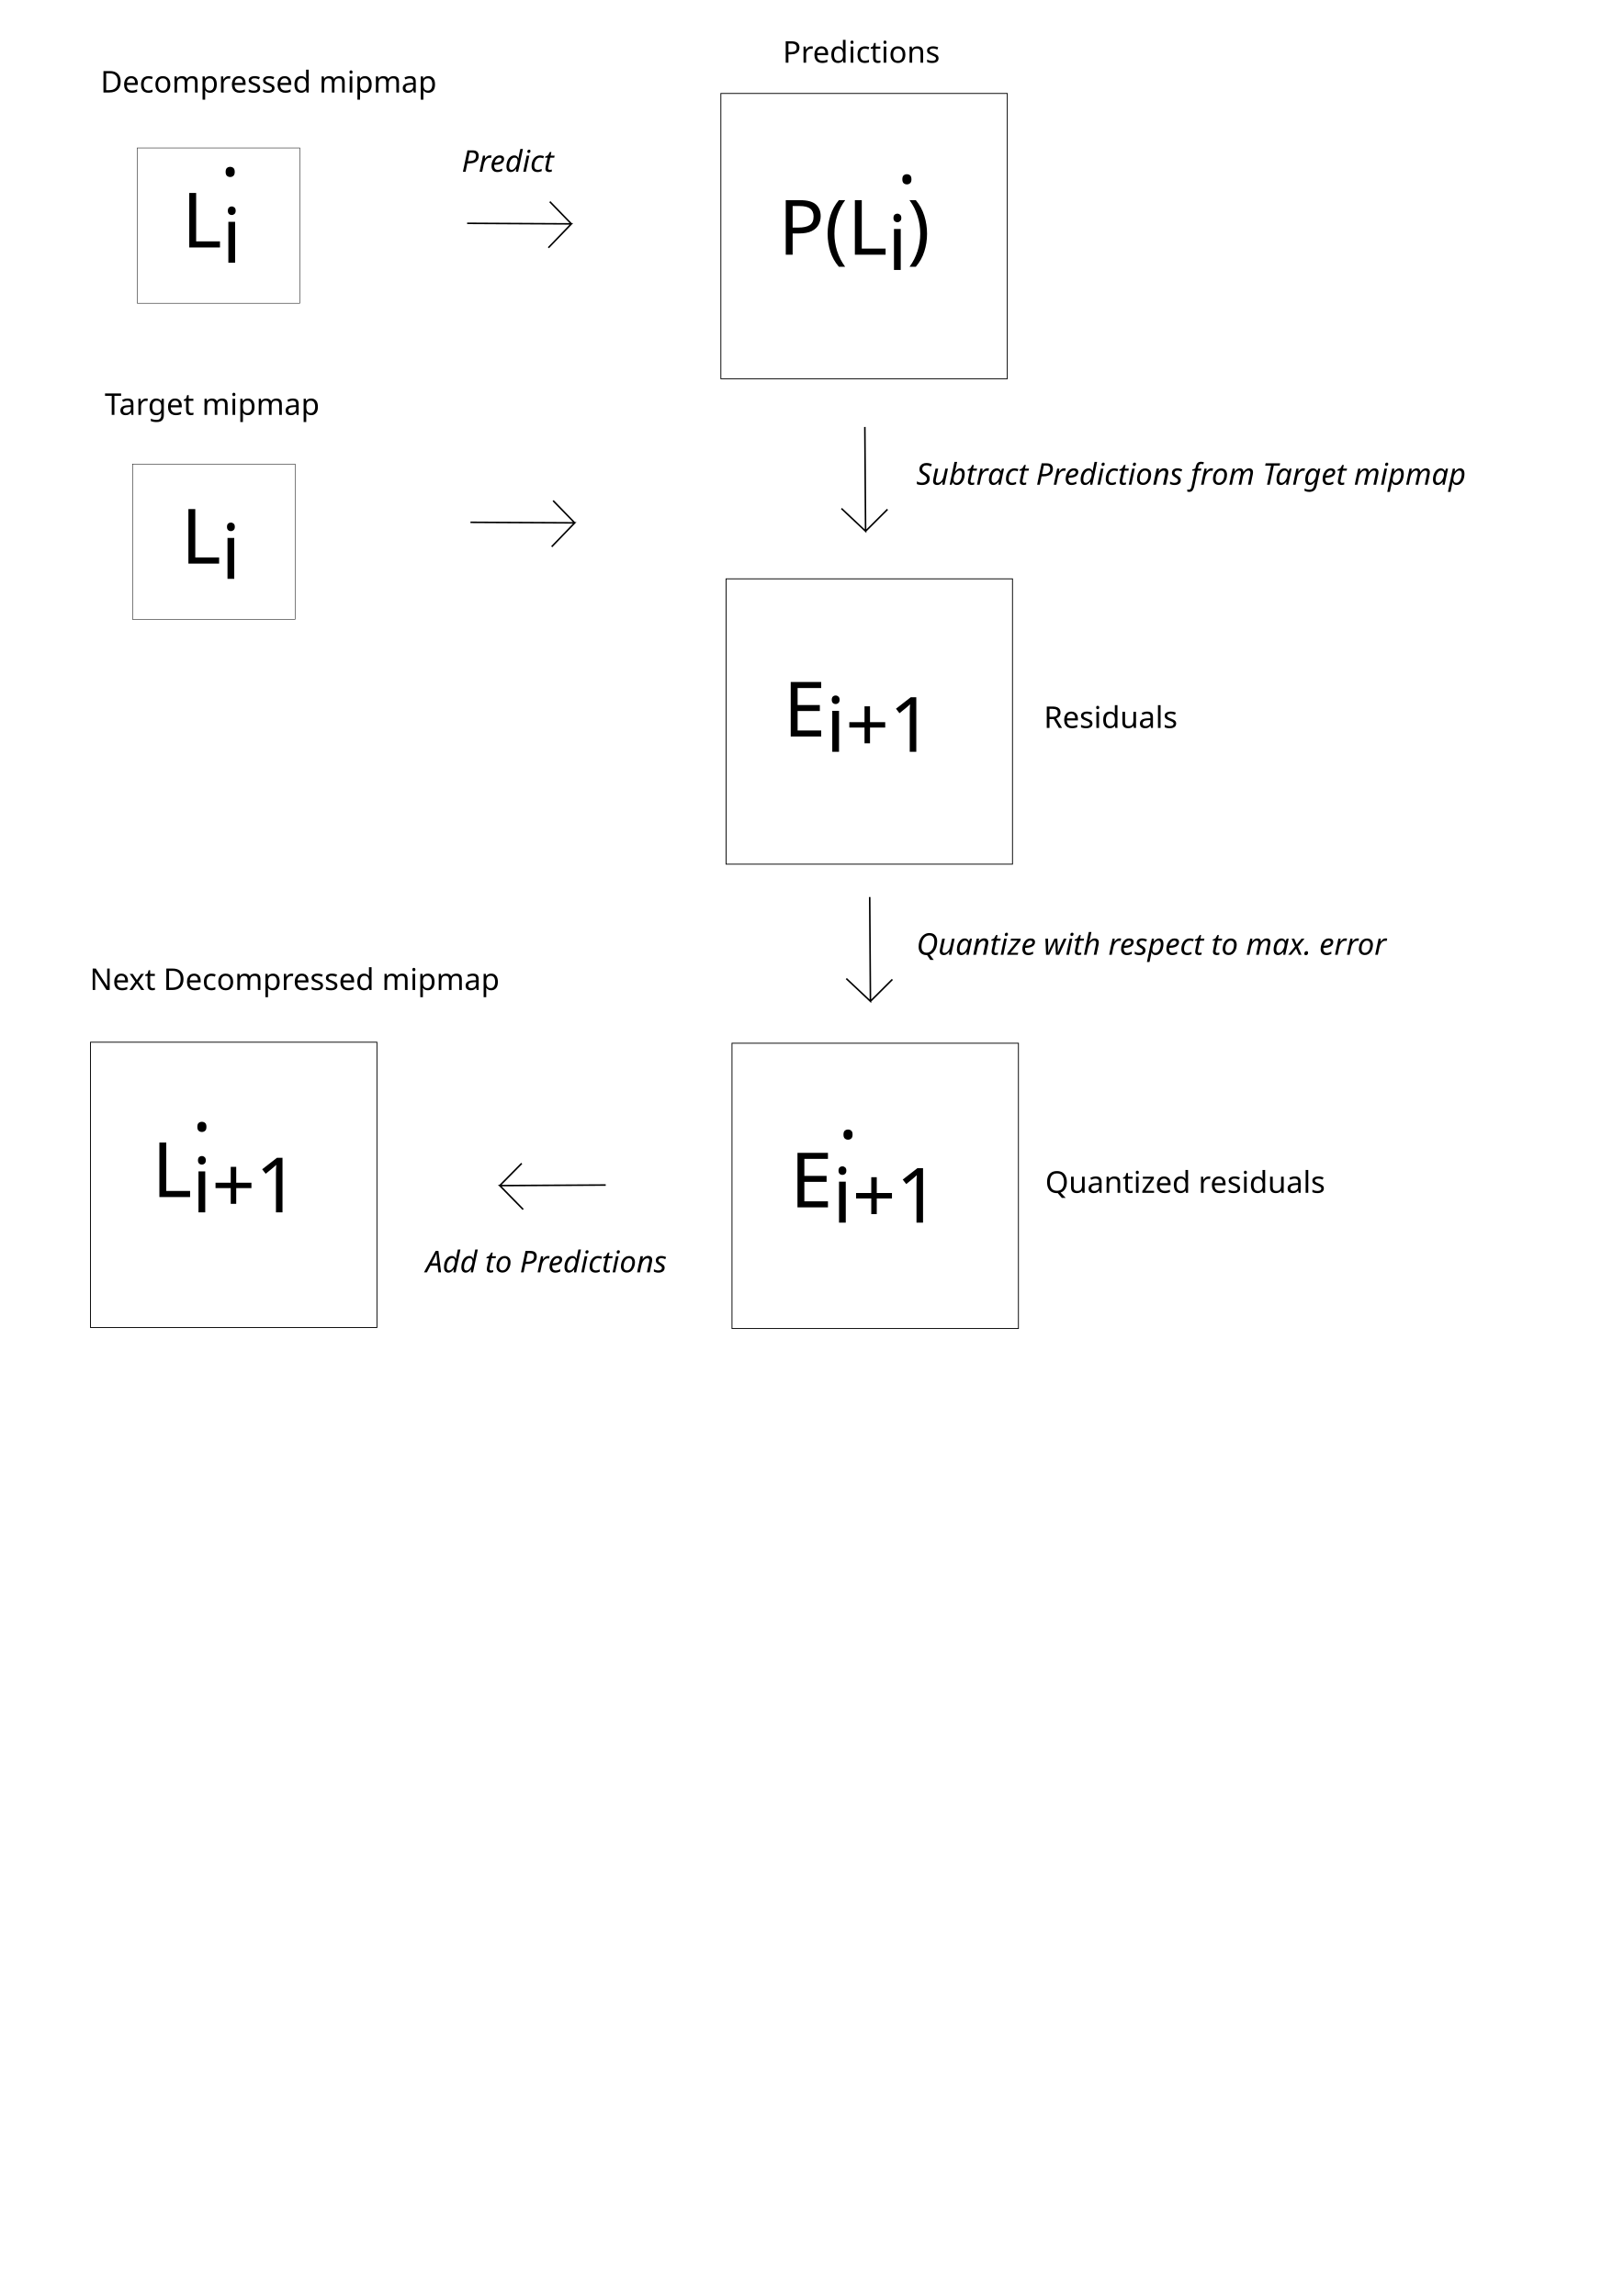
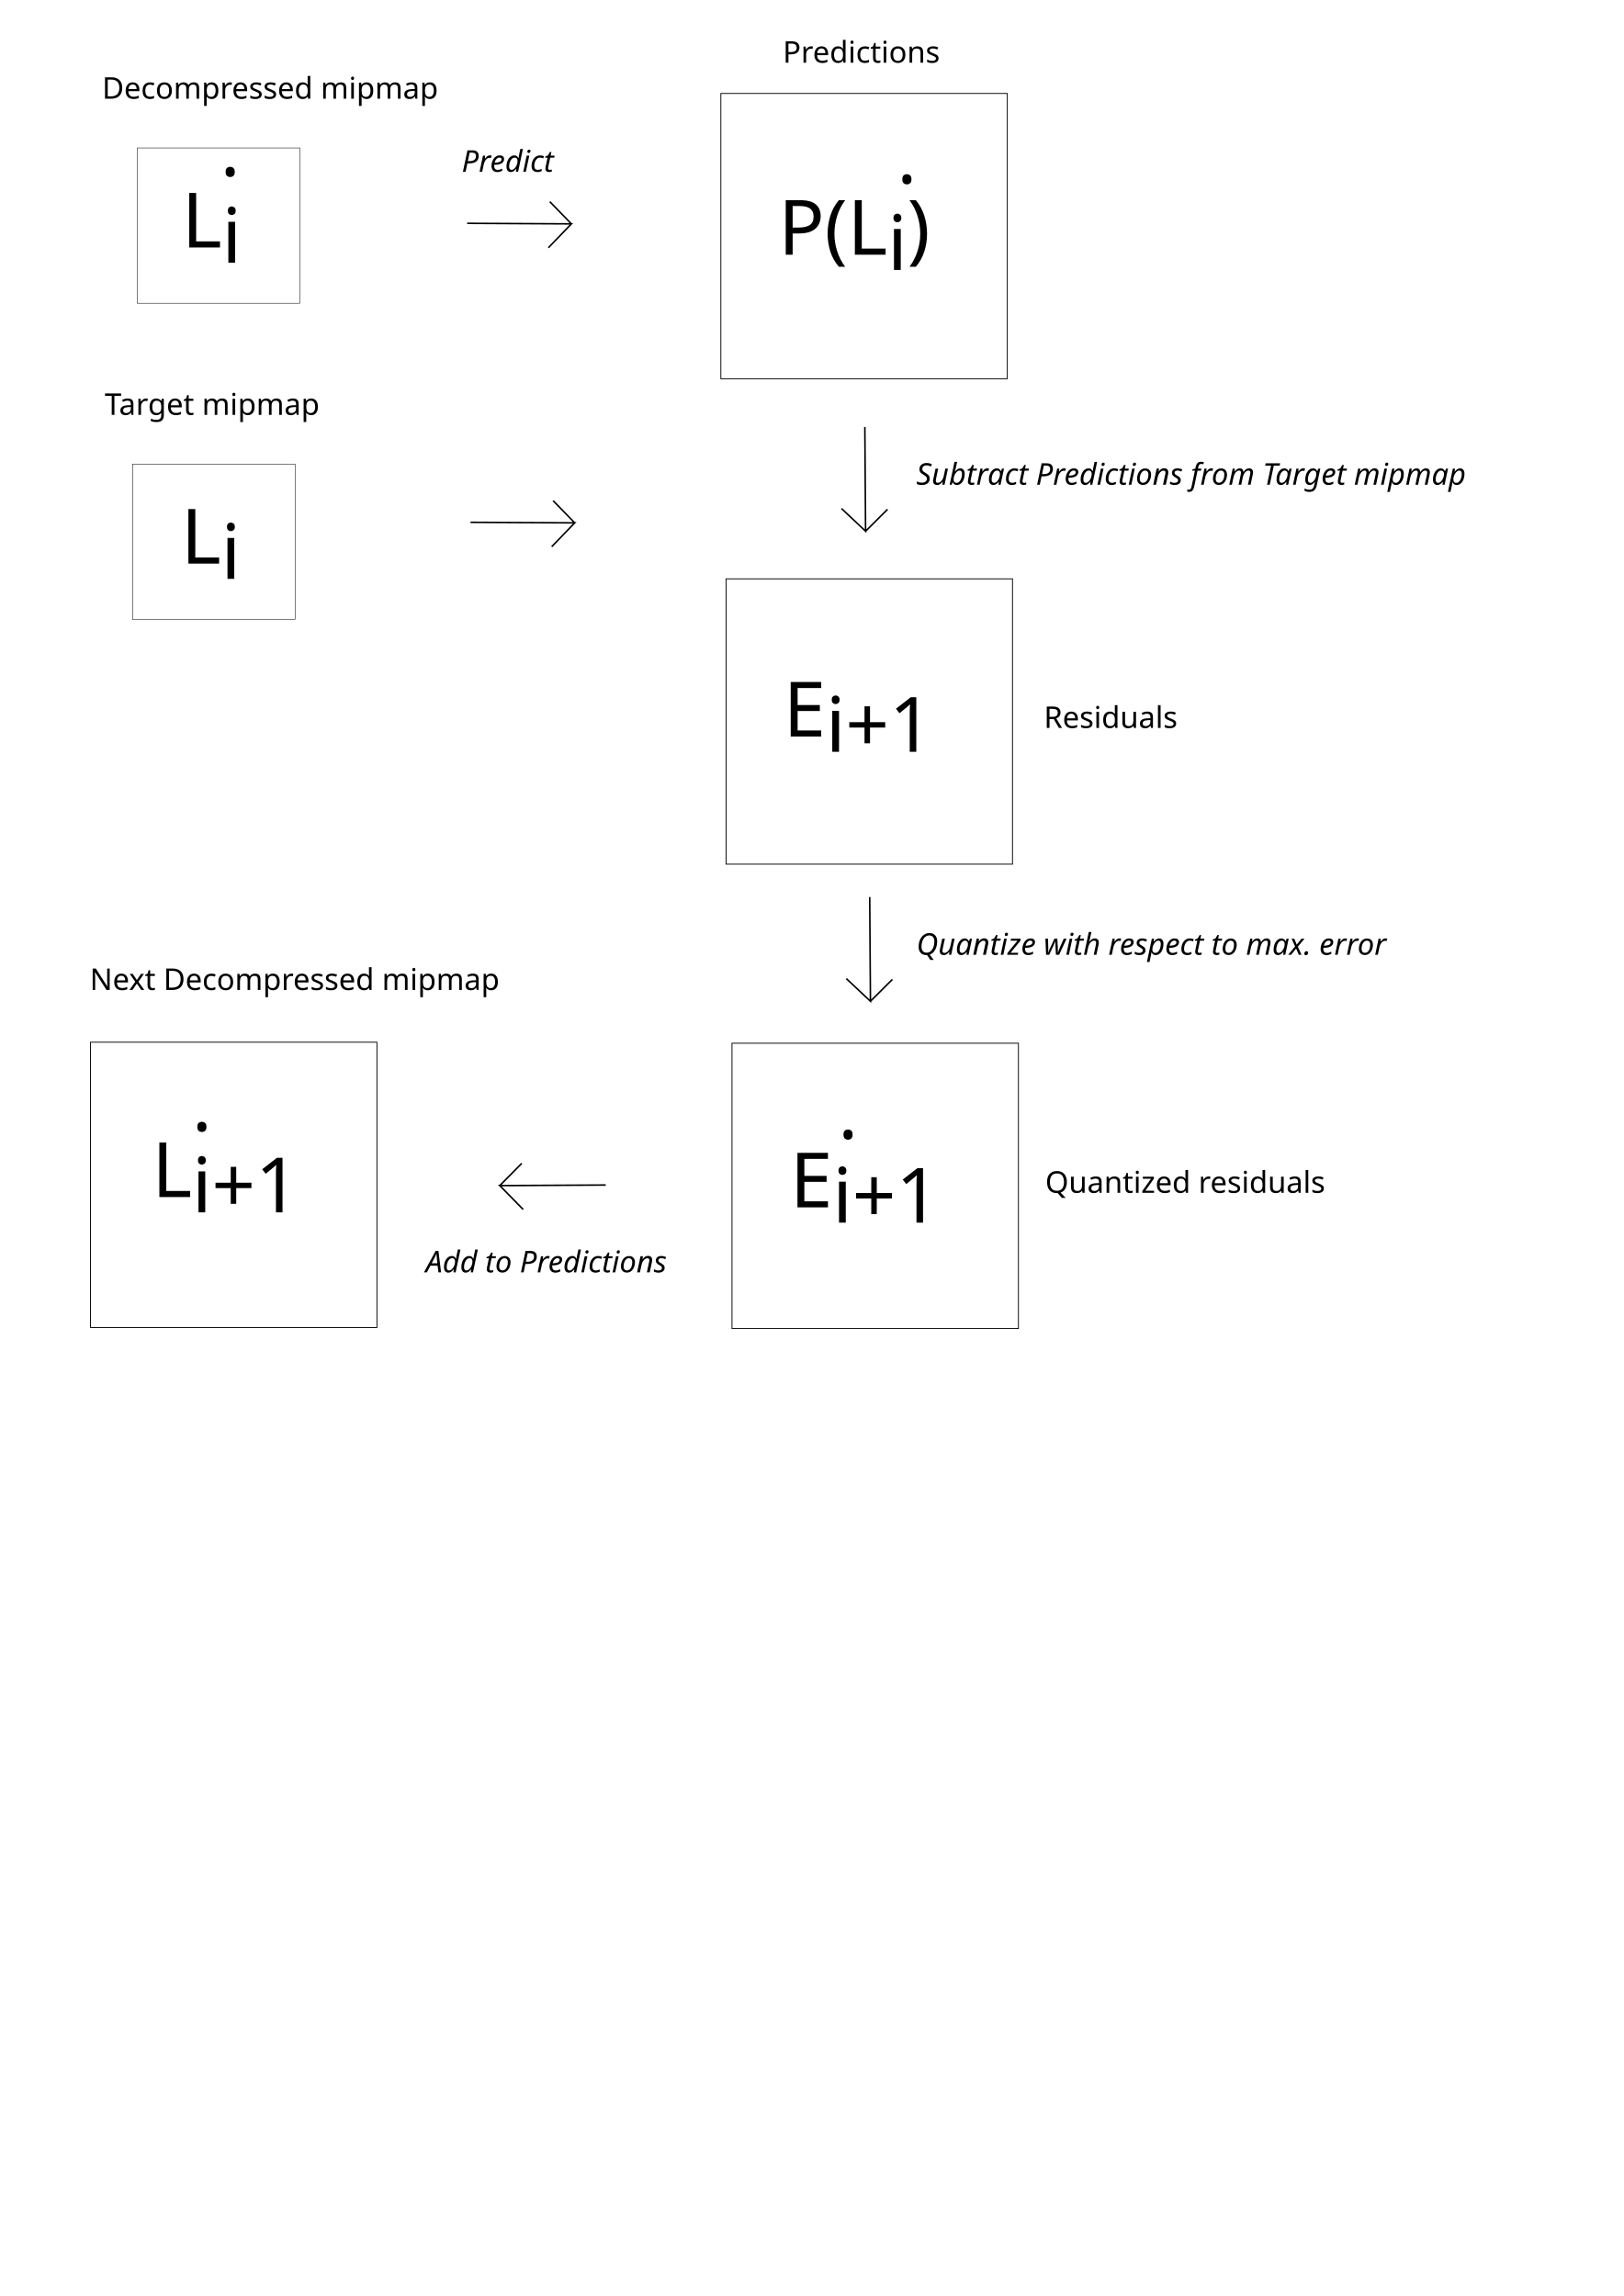
<svg xmlns="http://www.w3.org/2000/svg" width="210mm" height="297mm" viewBox="0 0 744.094 1052.362" id="svg4298" version="1.1">
  <defs id="defs4300" />
  <g id="layer1">
    <rect style="opacity:1;fill:none;fill-opacity:1;stroke:#000000;stroke-width:0.393;stroke-linecap:square;stroke-miterlimit:4;stroke-dasharray:none;stroke-dashoffset:0;stroke-opacity:1" id="rect5892-2" width="131.262" height="130.768" x="41.475" y="477.688" />
    <rect style="opacity:1;fill:none;fill-opacity:1;stroke:#000000;stroke-width:0.218;stroke-linecap:square;stroke-miterlimit:4;stroke-dasharray:none;stroke-dashoffset:0;stroke-opacity:1" id="rect5892-0-2" width="74.484" height="71.188" x="62.905" y="67.798" />
-     <text xml:space="preserve" style="font-style:normal;font-weight:normal;font-size:13.75px;line-height:125%;font-family:sans-serif;letter-spacing:0px;word-spacing:0px;fill:#000000;fill-opacity:1;stroke:none;stroke-width:1px;stroke-linecap:butt;stroke-linejoin:miter;stroke-opacity:1;" x="46.081" y="42.391" id="text5975">
-       <tspan id="tspan5977" x="46.081" y="42.391" style="font-size:13.75px;">Decompressed mipmap</tspan>
+     <text xml:space="preserve" style="font-style:normal;font-weight:normal;font-size:13.75px;line-height:125%;font-family:sans-serif;letter-spacing:0px;word-spacing:0px;fill:#000000;fill-opacity:1;stroke:none;stroke-width:1px;stroke-linecap:butt;stroke-linejoin:miter;stroke-opacity:1" x="46.795" y="45.248" id="text5975">
+       <tspan id="tspan5977" x="46.795" y="45.248" style="font-size:13.75px">Decompressed mipmap</tspan>
    </text>
    <rect style="opacity:1;fill:none;fill-opacity:1;stroke:#000000;stroke-width:0.393;stroke-linecap:square;stroke-miterlimit:4;stroke-dasharray:none;stroke-dashoffset:0;stroke-opacity:1" id="rect5892-2-8" width="131.262" height="130.768" x="335.452" y="478.155" />
    <rect style="opacity:1;fill:none;fill-opacity:1;stroke:#000000;stroke-width:0.393;stroke-linecap:square;stroke-miterlimit:4;stroke-dasharray:none;stroke-dashoffset:0;stroke-opacity:1" id="rect5892-2-8-0" width="131.262" height="130.768" x="330.349" y="42.832" />
    <text xml:space="preserve" style="font-style:normal;font-weight:normal;font-size:13.75px;line-height:125%;font-family:sans-serif;letter-spacing:0px;word-spacing:0px;fill:#000000;fill-opacity:1;stroke:none;stroke-width:1px;stroke-linecap:butt;stroke-linejoin:miter;stroke-opacity:1" x="358.738" y="28.733" id="text5965-9">
      <tspan id="tspan5967-3" x="358.738" y="28.733" style="font-size:13.75px">Predictions</tspan>
    </text>
    <path style="fill:none;fill-rule:evenodd;stroke:#000000;stroke-width:0.711px;stroke-linecap:butt;stroke-linejoin:miter;stroke-opacity:1" d="m 396.338,195.699 0.335,47.77 -11.061,-10.402 11.061,10.402 10.055,-10.016" id="path5979-2-2-5-9" />
    <text xml:space="preserve" style="font-style:italic;font-variant:normal;font-weight:normal;font-stretch:normal;font-size:13.75px;line-height:125%;font-family:sans-serif;-inkscape-font-specification:'sans-serif Italic';letter-spacing:0px;word-spacing:0px;fill:#000000;fill-opacity:1;stroke:none;stroke-width:1px;stroke-linecap:butt;stroke-linejoin:miter;stroke-opacity:1" x="419.912" y="222.165" id="text5965-9-2">
      <tspan id="tspan5967-3-2" x="419.912" y="222.165" style="font-style:italic;font-variant:normal;font-weight:normal;font-stretch:normal;font-size:13.75px;font-family:sans-serif;-inkscape-font-specification:'sans-serif Italic'">Subtract Predictions from Target mipmap</tspan>
    </text>
    <rect style="opacity:1;fill:none;fill-opacity:1;stroke:#000000;stroke-width:0.393;stroke-linecap:square;stroke-miterlimit:4;stroke-dasharray:none;stroke-dashoffset:0;stroke-opacity:1" id="rect5892-2-0" width="131.262" height="130.768" x="332.737" y="265.311" />
    <text xml:space="preserve" style="font-style:normal;font-weight:normal;font-size:13.75px;line-height:125%;font-family:sans-serif;letter-spacing:0px;word-spacing:0px;fill:#000000;fill-opacity:1;stroke:none;stroke-width:1px;stroke-linecap:butt;stroke-linejoin:miter;stroke-opacity:1" x="478.376" y="333.65" id="text5965-8">
      <tspan id="tspan5967-2" x="478.376" y="333.65" style="font-size:13.75px">Residuals</tspan>
    </text>
    <path style="fill:none;fill-rule:evenodd;stroke:#000000;stroke-width:0.711px;stroke-linecap:butt;stroke-linejoin:miter;stroke-opacity:1" d="m 214.077,102.355 47.77,0.256 -10.538,10.931 10.538,-10.931 -9.891,-10.178" id="path5979-2-2-5-9-3" />
    <text xml:space="preserve" style="font-style:normal;font-weight:normal;font-size:13.75px;line-height:125%;font-family:sans-serif;letter-spacing:0px;word-spacing:0px;fill:#000000;fill-opacity:1;stroke:none;stroke-width:1px;stroke-linecap:butt;stroke-linejoin:miter;stroke-opacity:1" x="478.997" y="546.72" id="text5965-8-9">
      <tspan id="tspan5967-2-3" x="478.997" y="546.72" style="font-size:13.75px">Quantized residuals</tspan>
    </text>
    <path style="fill:none;fill-rule:evenodd;stroke:#000000;stroke-width:0.711px;stroke-linecap:butt;stroke-linejoin:miter;stroke-opacity:1" d="m 398.56,411.157 0.335,47.77 -11.061,-10.402 11.061,10.402 10.055,-10.016" id="path5979-2-2-5-9-5" />
    <text xml:space="preserve" style="font-style:italic;font-variant:normal;font-weight:normal;font-stretch:normal;font-size:13.75px;line-height:125%;font-family:sans-serif;-inkscape-font-specification:'sans-serif Italic';letter-spacing:0px;word-spacing:0px;fill:#000000;fill-opacity:1;stroke:none;stroke-width:1px;stroke-linecap:butt;stroke-linejoin:miter;stroke-opacity:1" x="419.991" y="437.623" id="text5965-9-2-4">
      <tspan id="tspan5967-3-2-1" x="419.991" y="437.623" style="font-style:italic;font-variant:normal;font-weight:normal;font-stretch:normal;font-size:13.75px;font-family:sans-serif;-inkscape-font-specification:'sans-serif Italic'">Quantize with respect to max. error</tspan>
    </text>
    <path style="fill:none;fill-rule:evenodd;stroke:#000000;stroke-width:0.717px;stroke-linecap:butt;stroke-linejoin:miter;stroke-opacity:1" d="m 277.583,543.154 -48.544,0.256 10.708,10.931 -10.708,-10.931 10.051,-10.179" id="path5979-2-2-5-9-3-4" />
    <text xml:space="preserve" style="font-style:italic;font-variant:normal;font-weight:normal;font-stretch:normal;font-size:13.75px;line-height:125%;font-family:sans-serif;-inkscape-font-specification:'sans-serif Italic';letter-spacing:0px;word-spacing:0px;fill:#000000;fill-opacity:1;stroke:none;stroke-width:1px;stroke-linecap:butt;stroke-linejoin:miter;stroke-opacity:1" x="195.079" y="583.171" id="text5965-9-2-4-4">
      <tspan id="tspan5967-3-2-1-9" x="195.079" y="583.171" style="font-style:italic;font-variant:normal;font-weight:normal;font-stretch:normal;font-size:13.75px;font-family:sans-serif;-inkscape-font-specification:'sans-serif Italic'">Add to Predictions</tspan>
    </text>
    <text xml:space="preserve" style="font-style:normal;font-weight:normal;font-size:13.75px;line-height:125%;font-family:sans-serif;letter-spacing:0px;word-spacing:0px;fill:#000000;fill-opacity:1;stroke:none;stroke-width:1px;stroke-linecap:butt;stroke-linejoin:miter;stroke-opacity:1" x="41.147" y="453.752" id="text5975-4">
      <tspan id="tspan5977-4" x="41.147" y="453.752" style="font-size:13.75px">Next Decompressed mipmap</tspan>
    </text>
    <rect style="opacity:1;fill:none;fill-opacity:1;stroke:#000000;stroke-width:0.218;stroke-linecap:square;stroke-miterlimit:4;stroke-dasharray:none;stroke-dashoffset:0;stroke-opacity:1" id="rect5892-0-2-4" width="74.484" height="71.188" x="60.743" y="212.687" />
    <text xml:space="preserve" style="font-style:normal;font-weight:normal;font-size:13.75px;line-height:125%;font-family:sans-serif;letter-spacing:0px;word-spacing:0px;fill:#000000;fill-opacity:1;stroke:none;stroke-width:1px;stroke-linecap:butt;stroke-linejoin:miter;stroke-opacity:1" x="47.997" y="190.153" id="text5975-2">
      <tspan id="tspan5977-8" x="47.997" y="190.153" style="font-size:13.75px">Target mipmap</tspan>
    </text>
    <path style="fill:none;fill-rule:evenodd;stroke:#000000;stroke-width:0.711px;stroke-linecap:butt;stroke-linejoin:miter;stroke-opacity:1" d="m 215.596,239.394 47.77,0.256 -10.538,10.931 10.538,-10.931 -9.891,-10.178" id="path5979-2-2-5-9-3-8" />
    <text xml:space="preserve" style="font-style:italic;font-variant:normal;font-weight:normal;font-stretch:normal;font-size:13.75px;line-height:125%;font-family:sans-serif;-inkscape-font-specification:'sans-serif Italic';letter-spacing:0px;word-spacing:0px;fill:#000000;fill-opacity:1;stroke:none;stroke-width:1px;stroke-linecap:butt;stroke-linejoin:miter;stroke-opacity:1" x="211.583" y="78.723" id="text5965-9-2-4-4-8">
      <tspan id="tspan5967-3-2-1-9-1" x="211.583" y="78.723" style="font-style:italic;font-variant:normal;font-weight:normal;font-stretch:normal;font-size:13.75px;font-family:sans-serif;-inkscape-font-specification:'sans-serif Italic'">Predict</tspan>
    </text>
    <text xml:space="preserve" style="font-style:normal;font-weight:normal;font-size:35px;line-height:125%;font-family:sans-serif;letter-spacing:0px;word-spacing:0px;fill:#000000;fill-opacity:1;stroke:none;stroke-width:1px;stroke-linecap:butt;stroke-linejoin:miter;stroke-opacity:1;" x="83.338" y="113.425" id="text4194">
      <tspan id="tspan4196" x="83.338" y="113.425">L<tspan style="font-size:35px;baseline-shift:sub;" id="tspan4198">i</tspan>
      </tspan>
    </text>
    <text xml:space="preserve" style="font-style:normal;font-weight:normal;font-size:35px;line-height:125%;font-family:sans-serif;letter-spacing:0px;word-spacing:0px;fill:#000000;fill-opacity:1;stroke:none;stroke-width:1px;stroke-linecap:butt;stroke-linejoin:miter;stroke-opacity:1;" x="82.947" y="258.317" id="text4194-4">
      <tspan id="tspan4196-1" x="82.947" y="258.317">L<tspan style="font-size:35px;baseline-shift:sub;" id="tspan4198-8">i</tspan>
      </tspan>
    </text>
    <text xml:space="preserve" style="font-style:normal;font-weight:normal;font-size:35px;line-height:125%;font-family:sans-serif;letter-spacing:0px;word-spacing:0px;fill:#000000;fill-opacity:1;stroke:none;stroke-width:1px;stroke-linecap:butt;stroke-linejoin:miter;stroke-opacity:1" x="356.699" y="116.737" id="text4194-1">
      <tspan id="tspan4196-19" x="356.699" y="116.737">P(L<tspan style="font-size:35px;baseline-shift:sub" id="tspan4198-4">i</tspan>)</tspan>
    </text>
    <text xml:space="preserve" style="font-style:normal;font-weight:normal;font-size:35px;line-height:125%;font-family:sans-serif;letter-spacing:0px;word-spacing:0px;fill:#000000;fill-opacity:1;stroke:none;stroke-width:1px;stroke-linecap:butt;stroke-linejoin:miter;stroke-opacity:1" x="358.972" y="293.824" id="text4257">
      <tspan id="tspan4259" x="358.972" y="293.824" />
      <tspan x="358.972" y="337.574" id="tspan4261">E<tspan style="font-size:35px;baseline-shift:sub" id="tspan4263">i+1</tspan>
      </tspan>
    </text>
    <text xml:space="preserve" style="font-style:normal;font-weight:normal;font-size:35px;line-height:125%;font-family:sans-serif;letter-spacing:0px;word-spacing:0px;fill:#000000;fill-opacity:1;stroke:none;stroke-width:1px;stroke-linecap:butt;stroke-linejoin:miter;stroke-opacity:1" x="362.067" y="509.638" id="text4257-8">
      <tspan id="tspan4259-6" x="362.067" y="509.638" />
      <tspan x="362.067" y="553.388" id="tspan4261-1">E<tspan style="font-size:35px;baseline-shift:sub" id="tspan4263-5">i+1</tspan>
      </tspan>
    </text>
    <text xml:space="preserve" style="font-style:normal;font-weight:normal;font-size:35px;line-height:125%;font-family:sans-serif;letter-spacing:0px;word-spacing:0px;fill:#000000;fill-opacity:1;stroke:none;stroke-width:1px;stroke-linecap:butt;stroke-linejoin:miter;stroke-opacity:1" x="69.65" y="548.664" id="text4321">
      <tspan id="tspan4323" x="69.65" y="548.664">L<tspan style="font-size:35px;baseline-shift:sub" id="tspan4325">i+1</tspan>
      </tspan>
    </text>
    <text xml:space="preserve" style="font-style:normal;font-weight:normal;font-size:18.75px;line-height:125%;font-family:sans-serif;letter-spacing:0px;word-spacing:0px;fill:#000000;fill-opacity:1;stroke:none;stroke-width:1px;stroke-linecap:butt;stroke-linejoin:miter;stroke-opacity:1" x="88.995" y="523.349" id="text4361-1">
      <tspan id="tspan4363-8" x="88.995" y="523.349" style="font-size:18.75px">•</tspan>
    </text>
    <text xml:space="preserve" style="font-style:normal;font-weight:normal;font-size:18.75px;line-height:125%;font-family:sans-serif;letter-spacing:0px;word-spacing:0px;fill:#000000;fill-opacity:1;stroke:none;stroke-width:1px;stroke-linecap:butt;stroke-linejoin:miter;stroke-opacity:1" x="385.103" y="526.888" id="text4361-1-1">
      <tspan id="tspan4363-8-1" x="385.103" y="526.888" style="font-size:18.75px">•</tspan>
    </text>
    <text xml:space="preserve" style="font-style:normal;font-weight:normal;font-size:18.75px;line-height:125%;font-family:sans-serif;letter-spacing:0px;word-spacing:0px;fill:#000000;fill-opacity:1;stroke:none;stroke-width:1px;stroke-linecap:butt;stroke-linejoin:miter;stroke-opacity:1" x="101.963" y="85.646" id="text4361-1-3">
      <tspan id="tspan4363-8-3" x="101.963" y="85.646" style="font-size:18.75px">•</tspan>
    </text>
    <text xml:space="preserve" style="font-style:normal;font-weight:normal;font-size:18.75px;line-height:125%;font-family:sans-serif;letter-spacing:0px;word-spacing:0px;fill:#000000;fill-opacity:1;stroke:none;stroke-width:1px;stroke-linecap:butt;stroke-linejoin:miter;stroke-opacity:1" x="412.08" y="89.023" id="text4361-1-3-6">
      <tspan id="tspan4363-8-3-1" x="412.08" y="89.023" style="font-size:18.75px">•</tspan>
    </text>
  </g>
</svg>
